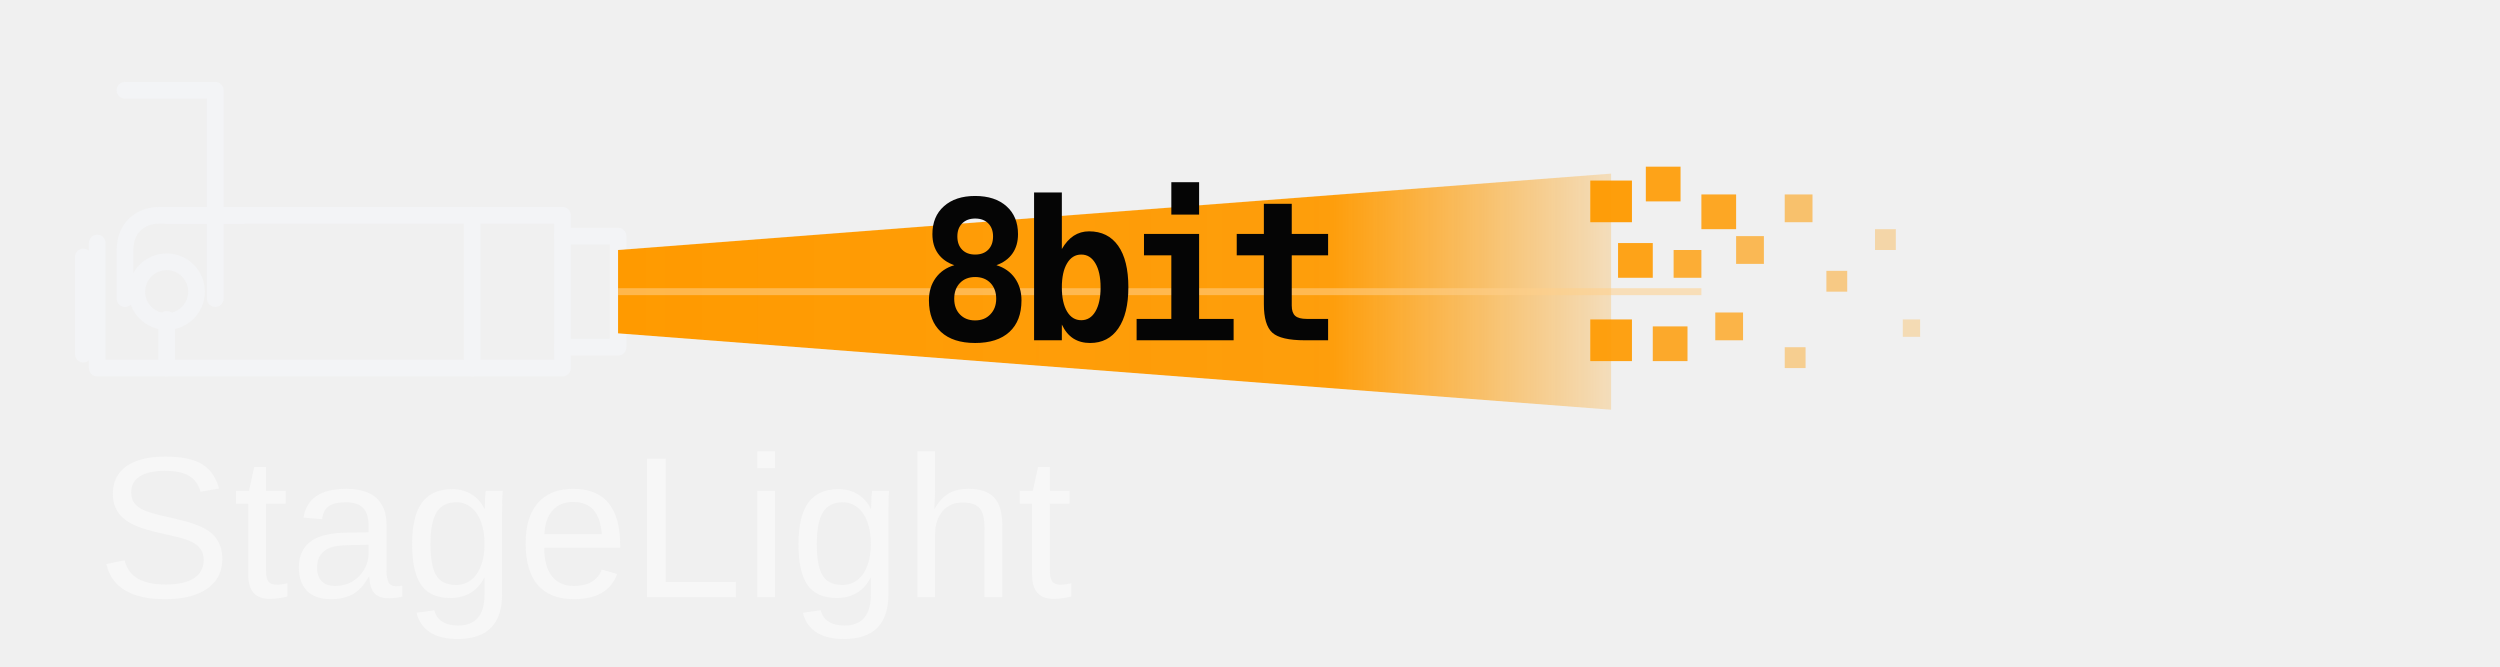
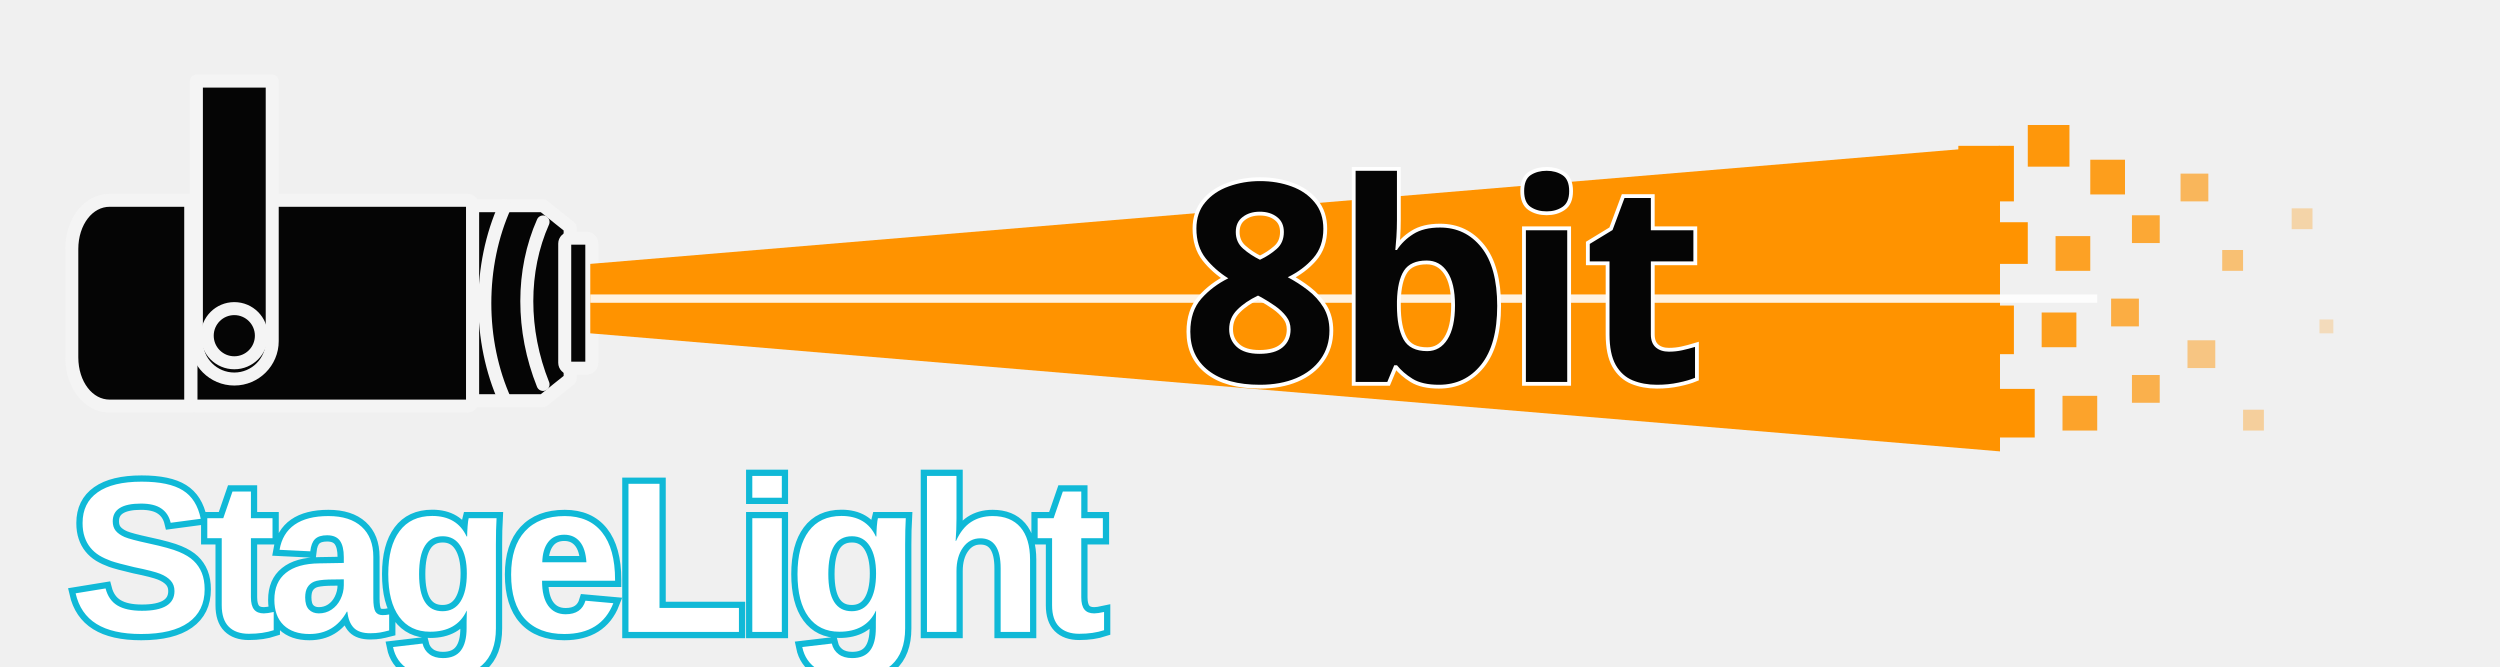
- <svg xmlns="http://www.w3.org/2000/svg" width="360" height="96" viewBox="0 0 360 96" role="img" aria-label="StageLight">
-   <defs>
-     <linearGradient id="beam" x1="0" y1="0" x2="1" y2="0">
-       <stop offset="0" stop-color="#ff9a00" stop-opacity="1" />
-       <stop offset="0.72" stop-color="#ff9a00" stop-opacity="0.95" />
-       <stop offset="1" stop-color="#ff9a00" stop-opacity="0.22" />
-     </linearGradient>
-   </defs>
-   <g fill="none" stroke="#f3f4f6" stroke-width="2.4" stroke-linejoin="round" stroke-linecap="round">
-     <path d="M18 13h13v30" />
-     <path d="M31 13h18v30" opacity="0" />
-     <path d="M18 43v-7c0-3 2-5 5-5h12" />
-     <circle cx="24" cy="42" r="4.3" />
-     <path d="M24 46v7h44V31H24" />
-     <path d="M68 31h13v22H68" />
-     <path d="M81 34h8v16h-8" />
-     <path d="M14 35v18h10" />
-     <path d="M12 37v14" />
+ <svg xmlns="http://www.w3.org/2000/svg" width="360" height="96" viewBox="0 0 360 96" role="img" aria-label="StageLight 8bit">
+   <rect width="360" height="96" fill="none" />
+   <g transform="translate(8 7) scale(.78)" fill="#050505" stroke="#f4f4f4" stroke-width="2.4" stroke-linejoin="round" stroke-linecap="round">
+     <path d="M10 28h15v38H10c-4 0-7-4-7-9V37c0-5 3-9 7-9Z" />
+     <rect x="25" y="28" width="52" height="38" rx="1" />
+     <path d="M26 6h14v48a7 7 0 0 1-14 0Z" />
+     <circle cx="33" cy="53" r="5" fill="#050505" />
+     <path d="M77 29h13l5 4v28l-5 4H77Z" />
+     <path d="M83 29c-5 11-5 25 0 36M90 32c-4 9-4 20 0 30" fill="none" />
+     <rect x="94" y="35" width="5" height="24" rx="1" />
  </g>
-   <path d="M89 36 L232 25 L232 59 L89 48 Z" fill="url(#beam)" />
-   <line x1="89" y1="42" x2="245" y2="42" stroke="#ffd08a" stroke-width="1" opacity="0.55" />
-   <text x="132" y="49" fill="#050505" font-family="ui-monospace, SFMono-Regular, Menlo, Consolas, monospace" font-size="28" font-weight="900" letter-spacing="-2">8bit</text>
-   <g fill="#ff9a00">
-     <rect x="229" y="26" width="6" height="6" opacity=".95" />
-     <rect x="237" y="24" width="5" height="5" opacity=".9" />
-     <rect x="245" y="28" width="5" height="5" opacity=".85" />
-     <rect x="233" y="35" width="5" height="5" opacity=".9" />
-     <rect x="241" y="36" width="4" height="4" opacity=".78" />
-     <rect x="250" y="34" width="4" height="4" opacity=".65" />
-     <rect x="229" y="46" width="6" height="6" opacity=".92" />
-     <rect x="238" y="47" width="5" height="5" opacity=".82" />
-     <rect x="247" y="45" width="4" height="4" opacity=".7" />
-     <rect x="257" y="28" width="4" height="4" opacity=".55" />
-     <rect x="263" y="39" width="3" height="3" opacity=".45" />
-     <rect x="257" y="50" width="3" height="3" opacity=".4" />
-     <rect x="270" y="33" width="3" height="3" opacity=".3" />
-     <rect x="274" y="46" width="2.5" height="2.5" opacity=".25" />
+   <path d="M85 38 L288 21 L288 65 L85 48 Z" fill="#ff9300" />
+   <line x1="85" y1="43" x2="302" y2="43" stroke="#fff" stroke-width="1.2" opacity=".88" />
+   <text x="170" y="55" fill="#050505" stroke="#fff" stroke-width="1.1" paint-order="stroke fill" font-family="Impact, Haettenschweiler, Arial Narrow Bold, sans-serif" font-size="40" font-weight="900" letter-spacing="-.8">8bit</text>
+   <g fill="#ff9300">
+     <rect x="282" y="21" width="8" height="8" />
+     <rect x="292" y="18" width="6" height="6" opacity=".95" />
+     <rect x="301" y="23" width="5" height="5" opacity=".88" />
+     <rect x="286" y="32" width="6" height="6" />
+     <rect x="296" y="34" width="5" height="5" opacity=".85" />
+     <rect x="307" y="31" width="4" height="4" opacity=".78" />
+     <rect x="283" y="44" width="7" height="7" />
+     <rect x="294" y="45" width="5" height="5" opacity=".88" />
+     <rect x="304" y="43" width="4" height="4" opacity=".72" />
+     <rect x="286" y="56" width="7" height="7" />
+     <rect x="297" y="57" width="5" height="5" opacity=".82" />
+     <rect x="307" y="54" width="4" height="4" opacity=".68" />
+     <rect x="314" y="25" width="4" height="4" opacity=".62" />
+     <rect x="320" y="36" width="3" height="3" opacity=".52" />
+     <rect x="315" y="49" width="4" height="4" opacity=".46" />
+     <rect x="323" y="59" width="3" height="3" opacity=".35" />
+     <rect x="330" y="30" width="3" height="3" opacity=".30" />
+     <rect x="334" y="46" width="2" height="2" opacity=".22" />
  </g>
-   <text x="14" y="86" fill="#f7f7f7" font-family="Sora, Avenir Next, Helvetica Neue, Arial, sans-serif" font-size="29" font-weight="500" letter-spacing=".2">StageLight</text>
+   <text x="10" y="91" fill="#ffffff" stroke="#10b9d7" stroke-width="1.8" paint-order="stroke fill" font-family="Arial Narrow, Helvetica Neue, Arial, sans-serif" font-size="31" font-weight="700" letter-spacing="-1.2">StageLight</text>
</svg>
